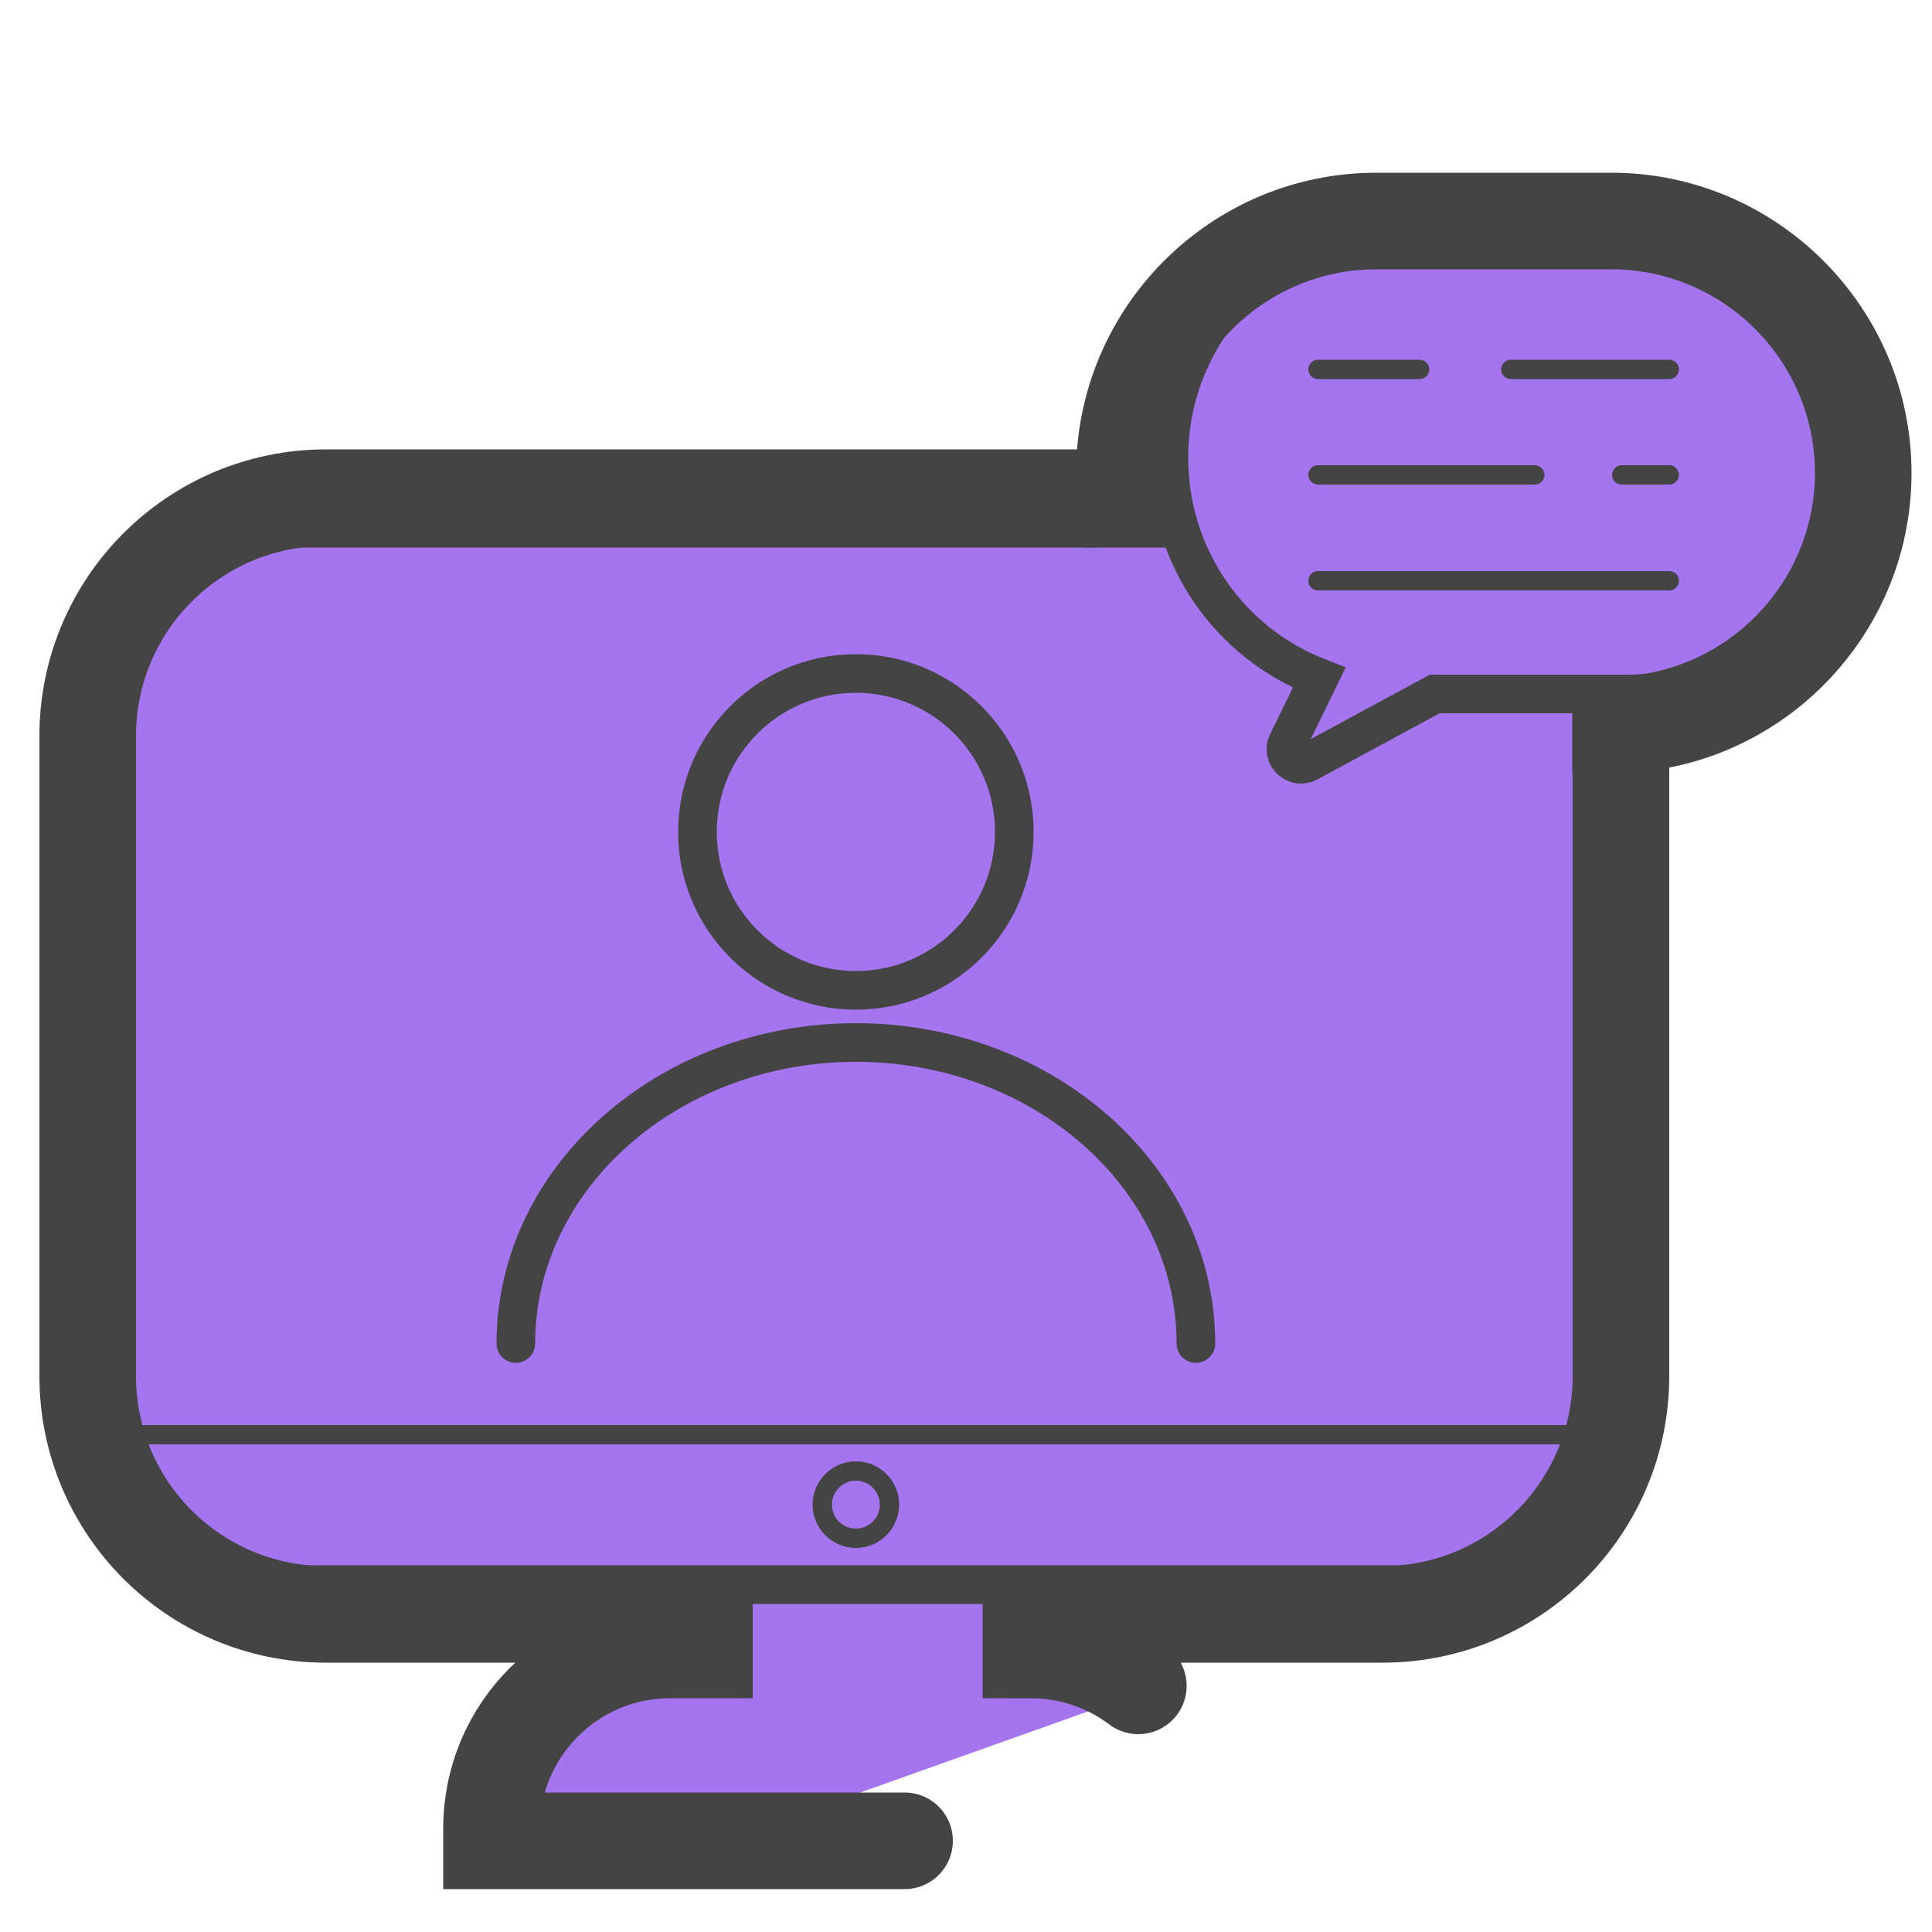
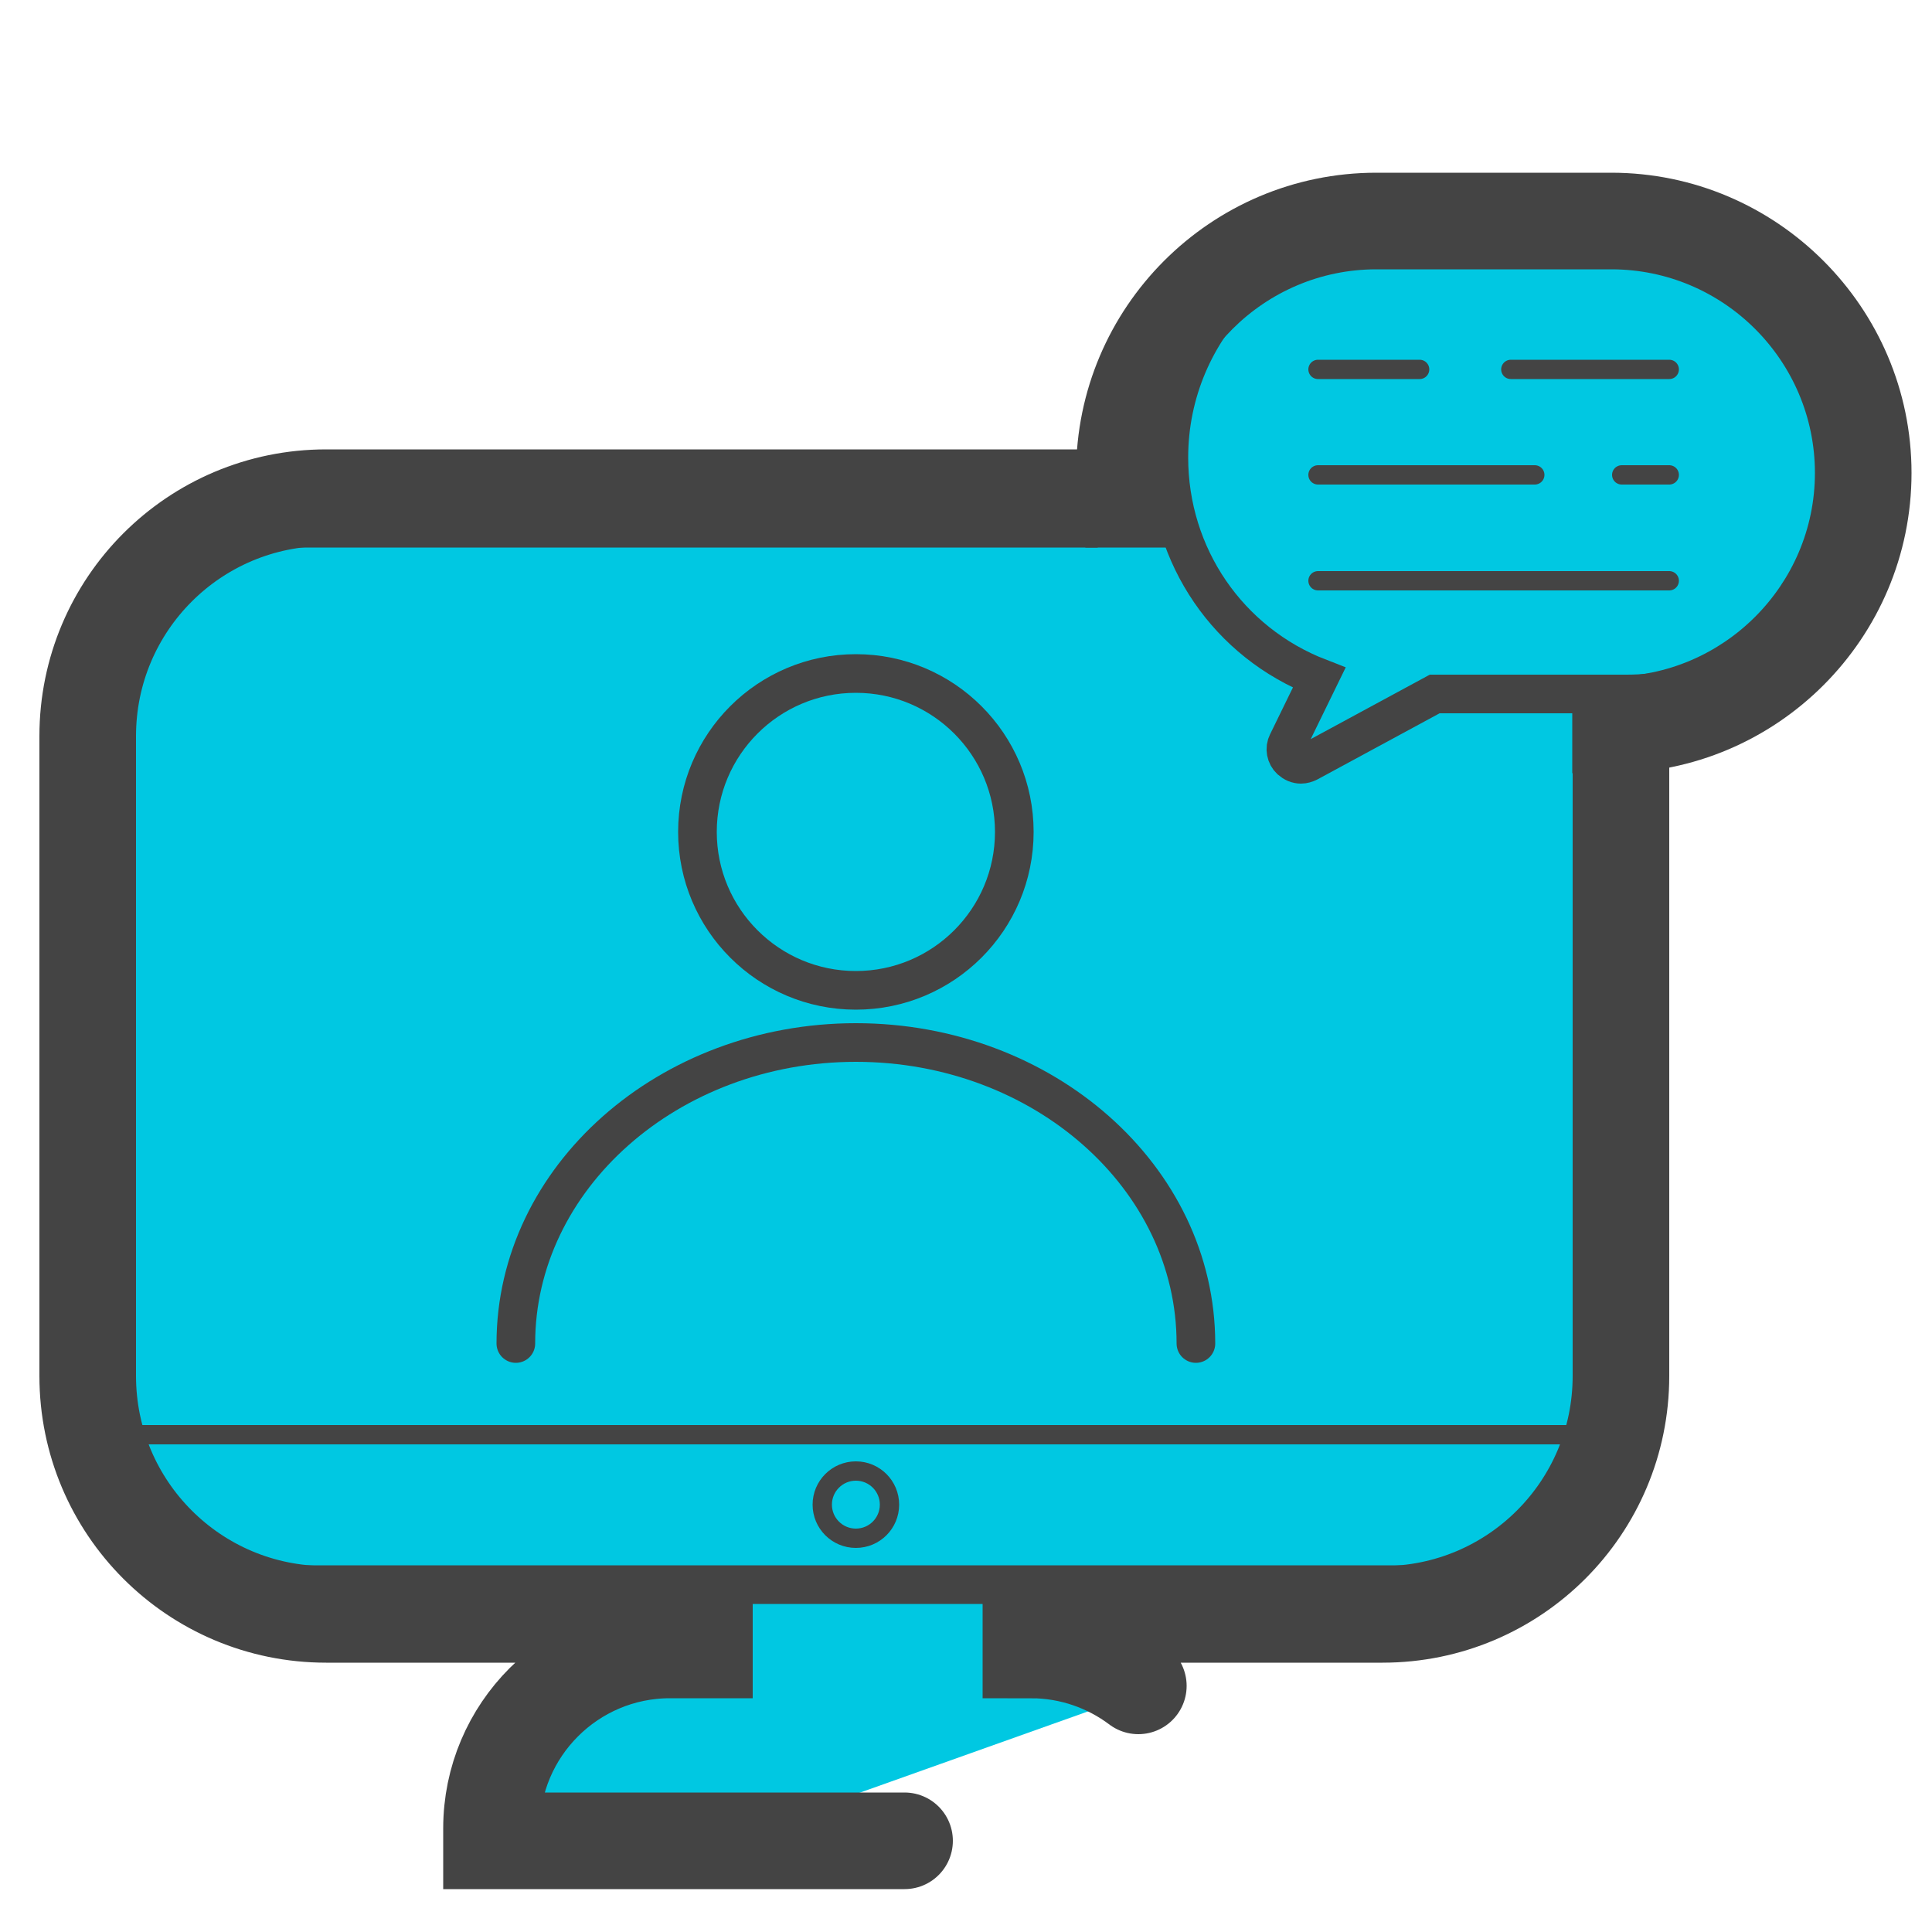
- <svg xmlns="http://www.w3.org/2000/svg" id="Camada_3" version="1.1" viewBox="0 0 50 50">
-   <defs>
-     <style>
-       .st0, .st1, .st2, .st3, .st4 {
-         stroke-miterlimit: 10;
-       }
- 
-       .st0, .st1, .st2, .st3, .st4, .st5 {
-         stroke: #444;
-       }
- 
-       .st0, .st1, .st5 {
-         stroke-width: .5px;
-       }
- 
-       .st0, .st2, .st3, .st4, .st5 {
-         fill: none;
-       }
- 
-       .st6 {
-         fill: #8256d8;
-       }
- 
-       .st7 {
-         fill: #a475ef;
-       }
- 
-       .st1, .st8 {
-         fill: #444;
-       }
- 
-       .st2 {
-         stroke-width: 2.5px;
-       }
- 
-       .st2, .st3, .st5 {
-         stroke-linecap: round;
-       }
- 
-       .st5 {
-         stroke-linejoin: round;
-       }
-     </style>
-   </defs>
-   <path class="st5" d="M-61.88,24.5" />
-   <path class="st5" d="M-53.45,24.5" />
-   <g>
-     <polygon class="st6" points="26.55 22.61 33.26 24.69 27.52 28.74 27.61 35.76 21.99 31.56 15.34 33.82 17.59 27.17 13.4 21.54 20.42 21.63 24.47 15.9 26.55 22.61" />
-     <g>
-       <g>
-         <path class="st7" d="M41.81,19.87l-.06-3.62-2.41-2.82-21.16-.57c-3.01,0-15.12.15-15.12,3.16l-1.09,17.82,2.24,6.78,12.19,1.03c1.92.09-5.32,6.05-3.51,5.4l4.74.99,12.61-4.49-.79-1.4,4.13.21,5.3-1.07,2.7-4.54c.7-.4,1.16-15.03.23-16.9Z" />
-         <g>
-           <rect class="st4" x="2.63" y="13.67" width="38.89" height="27.34" rx="4.59" ry="4.59" />
-           <path class="st2" d="M23.41,47.64h-10.69v-.32c0-2.55,2.07-4.62,4.62-4.62h.89v-.92h-9.79c-3.41,0-6.17-2.76-6.17-6.17v-16.56c0-3.41,2.76-6.17,6.17-6.17h27.34c3.41,0,6.17,2.76,6.17,6.17v16.56c0,3.41-2.76,6.17-6.17,6.17h-9.1v.92c1.04,0,2.01.35,2.78.93" />
-         </g>
-       </g>
-       <line class="st1" x1="3.21" y1="37.13" x2="41.09" y2="37.13" />
-       <circle class="st0" cx="22.15" cy="38.94" r=".87" />
-     </g>
-   </g>
-   <circle class="st3" cx="22.15" cy="21.53" r="4.1" />
-   <path class="st3" d="M30.95,34.77c0-4.3-3.95-7.79-8.8-7.79s-8.8,3.5-8.8,7.79" />
-   <path class="st7" d="M48.35,12.65c0-3.78-3.08-6.86-6.86-6.86h-6.39c-3.78,0-6.86,3.08-6.86,6.86,0,2.85,1.73,5.36,4.35,6.38l-.91,1.88c-.08.17-.05.38.09.51.08.08.19.12.3.12.07,0,.14-.02.21-.05l3.65-1.98h5.56c3.78,0,6.86-3.08,6.86-6.86Z" />
-   <path class="st3" d="M48.22,11.84c0-3.38-2.75-6.13-6.13-6.13h-5.71c-3.38,0-6.13,2.75-6.13,6.13,0,2.55,1.54,4.79,3.89,5.7l-.82,1.68c-.08.15-.04.34.08.45.08.07.17.11.27.11.06,0,.13-.02.19-.05l3.27-1.77h4.97c3.38,0,6.13-2.75,6.13-6.13Z" />
-   <path class="st8" d="M41.7,4.47h-6.08c-4.29,0-7.77,3.49-7.77,7.77,0,.66.09,1.31.24,1.93h2.63c-.23-.6-.37-1.25-.37-1.93,0-2.91,2.37-5.27,5.27-5.27h6.08c2.91,0,5.27,2.37,5.27,5.27s-2.37,5.27-5.27,5.27h-1.01v2.5h1.01c4.29,0,7.77-3.49,7.77-7.77s-3.49-7.77-7.77-7.77Z" />
-   <line class="st5" x1="39.1" y1="9.56" x2="43.2" y2="9.56" />
-   <line class="st5" x1="34.11" y1="9.56" x2="36.74" y2="9.56" />
-   <line class="st5" x1="41.97" y1="12.29" x2="43.2" y2="12.29" />
-   <line class="st5" x1="34.11" y1="12.29" x2="39.72" y2="12.29" />
-   <line class="st5" x1="34.11" y1="15.03" x2="43.2" y2="15.03" />
+ <svg xmlns="http://www.w3.org/2000/svg" width="50" height="50" viewBox="0 0 50 50" fill="none">
+   <path d="M26.55 22.61L33.26 24.69L27.52 28.74L27.61 35.76L21.99 31.56L15.34 33.82L17.59 27.17L13.4 21.54L20.42 21.63L24.47 15.9L26.55 22.61Z" fill="#00DFFC" />
+   <path d="M41.81 19.87L41.75 16.25L39.34 13.43L18.18 12.86C15.17 12.86 3.06 13.01 3.06 16.02L1.97 33.84L4.21 40.62L16.4 41.65C18.32 41.74 11.08 47.7 12.89 47.05L17.63 48.04L30.24 43.55L29.45 42.15L33.58 42.36L38.88 41.29L41.58 36.75C42.28 36.35 42.74 21.72 41.81 19.85V19.87Z" fill="#00C8E2" />
+   <path d="M36.93 13.67H7.22C4.685 13.67 2.63 15.725 2.63 18.26V36.42C2.63 38.955 4.685 41.01 7.22 41.01H36.93C39.465 41.01 41.52 38.955 41.52 36.42V18.26C41.52 15.725 39.465 13.67 36.93 13.67Z" stroke="#444444" stroke-miterlimit="10" />
+   <path d="M23.41 47.64H12.72V47.32C12.72 44.77 14.79 42.7 17.34 42.7H18.23V41.78H8.44C5.03 41.78 2.27 39.02 2.27 35.61V19.05C2.27 15.64 5.03 12.88 8.44 12.88H35.78C39.19 12.88 41.95 15.64 41.95 19.05V35.61C41.95 39.02 39.19 41.78 35.78 41.78H26.68V42.7C27.72 42.7 28.69 43.05 29.46 43.63" stroke="#444444" stroke-width="2.5" stroke-miterlimit="10" stroke-linecap="round" />
+   <path d="M3.21 37.13H41.09" stroke="#444444" stroke-width="0.5" stroke-miterlimit="10" />
+   <path d="M22.15 39.81C22.631 39.81 23.02 39.421 23.02 38.94C23.02 38.46 22.631 38.07 22.15 38.07C21.669 38.07 21.28 38.46 21.28 38.94C21.28 39.421 21.669 39.81 22.15 39.81Z" stroke="#444444" stroke-width="0.5" stroke-miterlimit="10" />
+   <path d="M22.15 25.63C24.414 25.63 26.25 23.794 26.25 21.53C26.25 19.266 24.414 17.43 22.15 17.43C19.886 17.43 18.05 19.266 18.05 21.53C18.05 23.794 19.886 25.63 22.15 25.63Z" stroke="#444444" stroke-miterlimit="10" stroke-linecap="round" />
+   <path d="M30.95 34.77C30.95 30.47 27 26.98 22.15 26.98C17.3 26.98 13.35 30.48 13.35 34.77" stroke="#444444" stroke-miterlimit="10" stroke-linecap="round" />
+   <path d="M48.35 12.65C48.35 8.87 45.27 5.79 41.49 5.79H35.1C31.32 5.79 28.24 8.87 28.24 12.65C28.24 15.5 29.97 18.01 32.59 19.03L31.68 20.91C31.6 21.08 31.63 21.29 31.77 21.42C31.85 21.5 31.96 21.54 32.07 21.54C32.14 21.54 32.21 21.52 32.28 21.49L35.93 19.51H41.49C45.27 19.51 48.35 16.43 48.35 12.65Z" fill="#00C8E2" />
+   <path d="M48.22 11.84C48.22 8.46 45.47 5.71 42.09 5.71H36.38C33 5.71 30.25 8.46 30.25 11.84C30.25 14.39 31.79 16.63 34.14 17.54L33.32 19.22C33.24 19.37 33.28 19.56 33.4 19.67C33.48 19.74 33.57 19.78 33.67 19.78C33.73 19.78 33.8 19.76 33.86 19.73L37.13 17.96H42.1C45.48 17.96 48.23 15.21 48.23 11.83L48.22 11.84Z" stroke="#444444" stroke-miterlimit="10" stroke-linecap="round" />
+   <path d="M41.7 4.47H35.62C31.33 4.47 27.85 7.96 27.85 12.24C27.85 12.9 27.94 13.55 28.09 14.17H30.72C30.49 13.57 30.35 12.92 30.35 12.24C30.35 9.33 32.72 6.97 35.62 6.97H41.7C44.61 6.97 46.97 9.34 46.97 12.24C46.97 15.14 44.6 17.51 41.7 17.51H40.69V20.01H41.7C45.99 20.01 49.47 16.52 49.47 12.24C49.47 7.96 45.98 4.47 41.7 4.47Z" fill="#444444" />
+   <path d="M39.1 9.56H43.2" stroke="#444444" stroke-width="0.5" stroke-linecap="round" stroke-linejoin="round" />
+   <path d="M34.11 9.56H36.74" stroke="#444444" stroke-width="0.5" stroke-linecap="round" stroke-linejoin="round" />
+   <path d="M41.97 12.29H43.2" stroke="#444444" stroke-width="0.5" stroke-linecap="round" stroke-linejoin="round" />
+   <path d="M34.11 12.29H39.72" stroke="#444444" stroke-width="0.5" stroke-linecap="round" stroke-linejoin="round" />
+   <path d="M34.11 15.03H43.2" stroke="#444444" stroke-width="0.5" stroke-linecap="round" stroke-linejoin="round" />
</svg>
